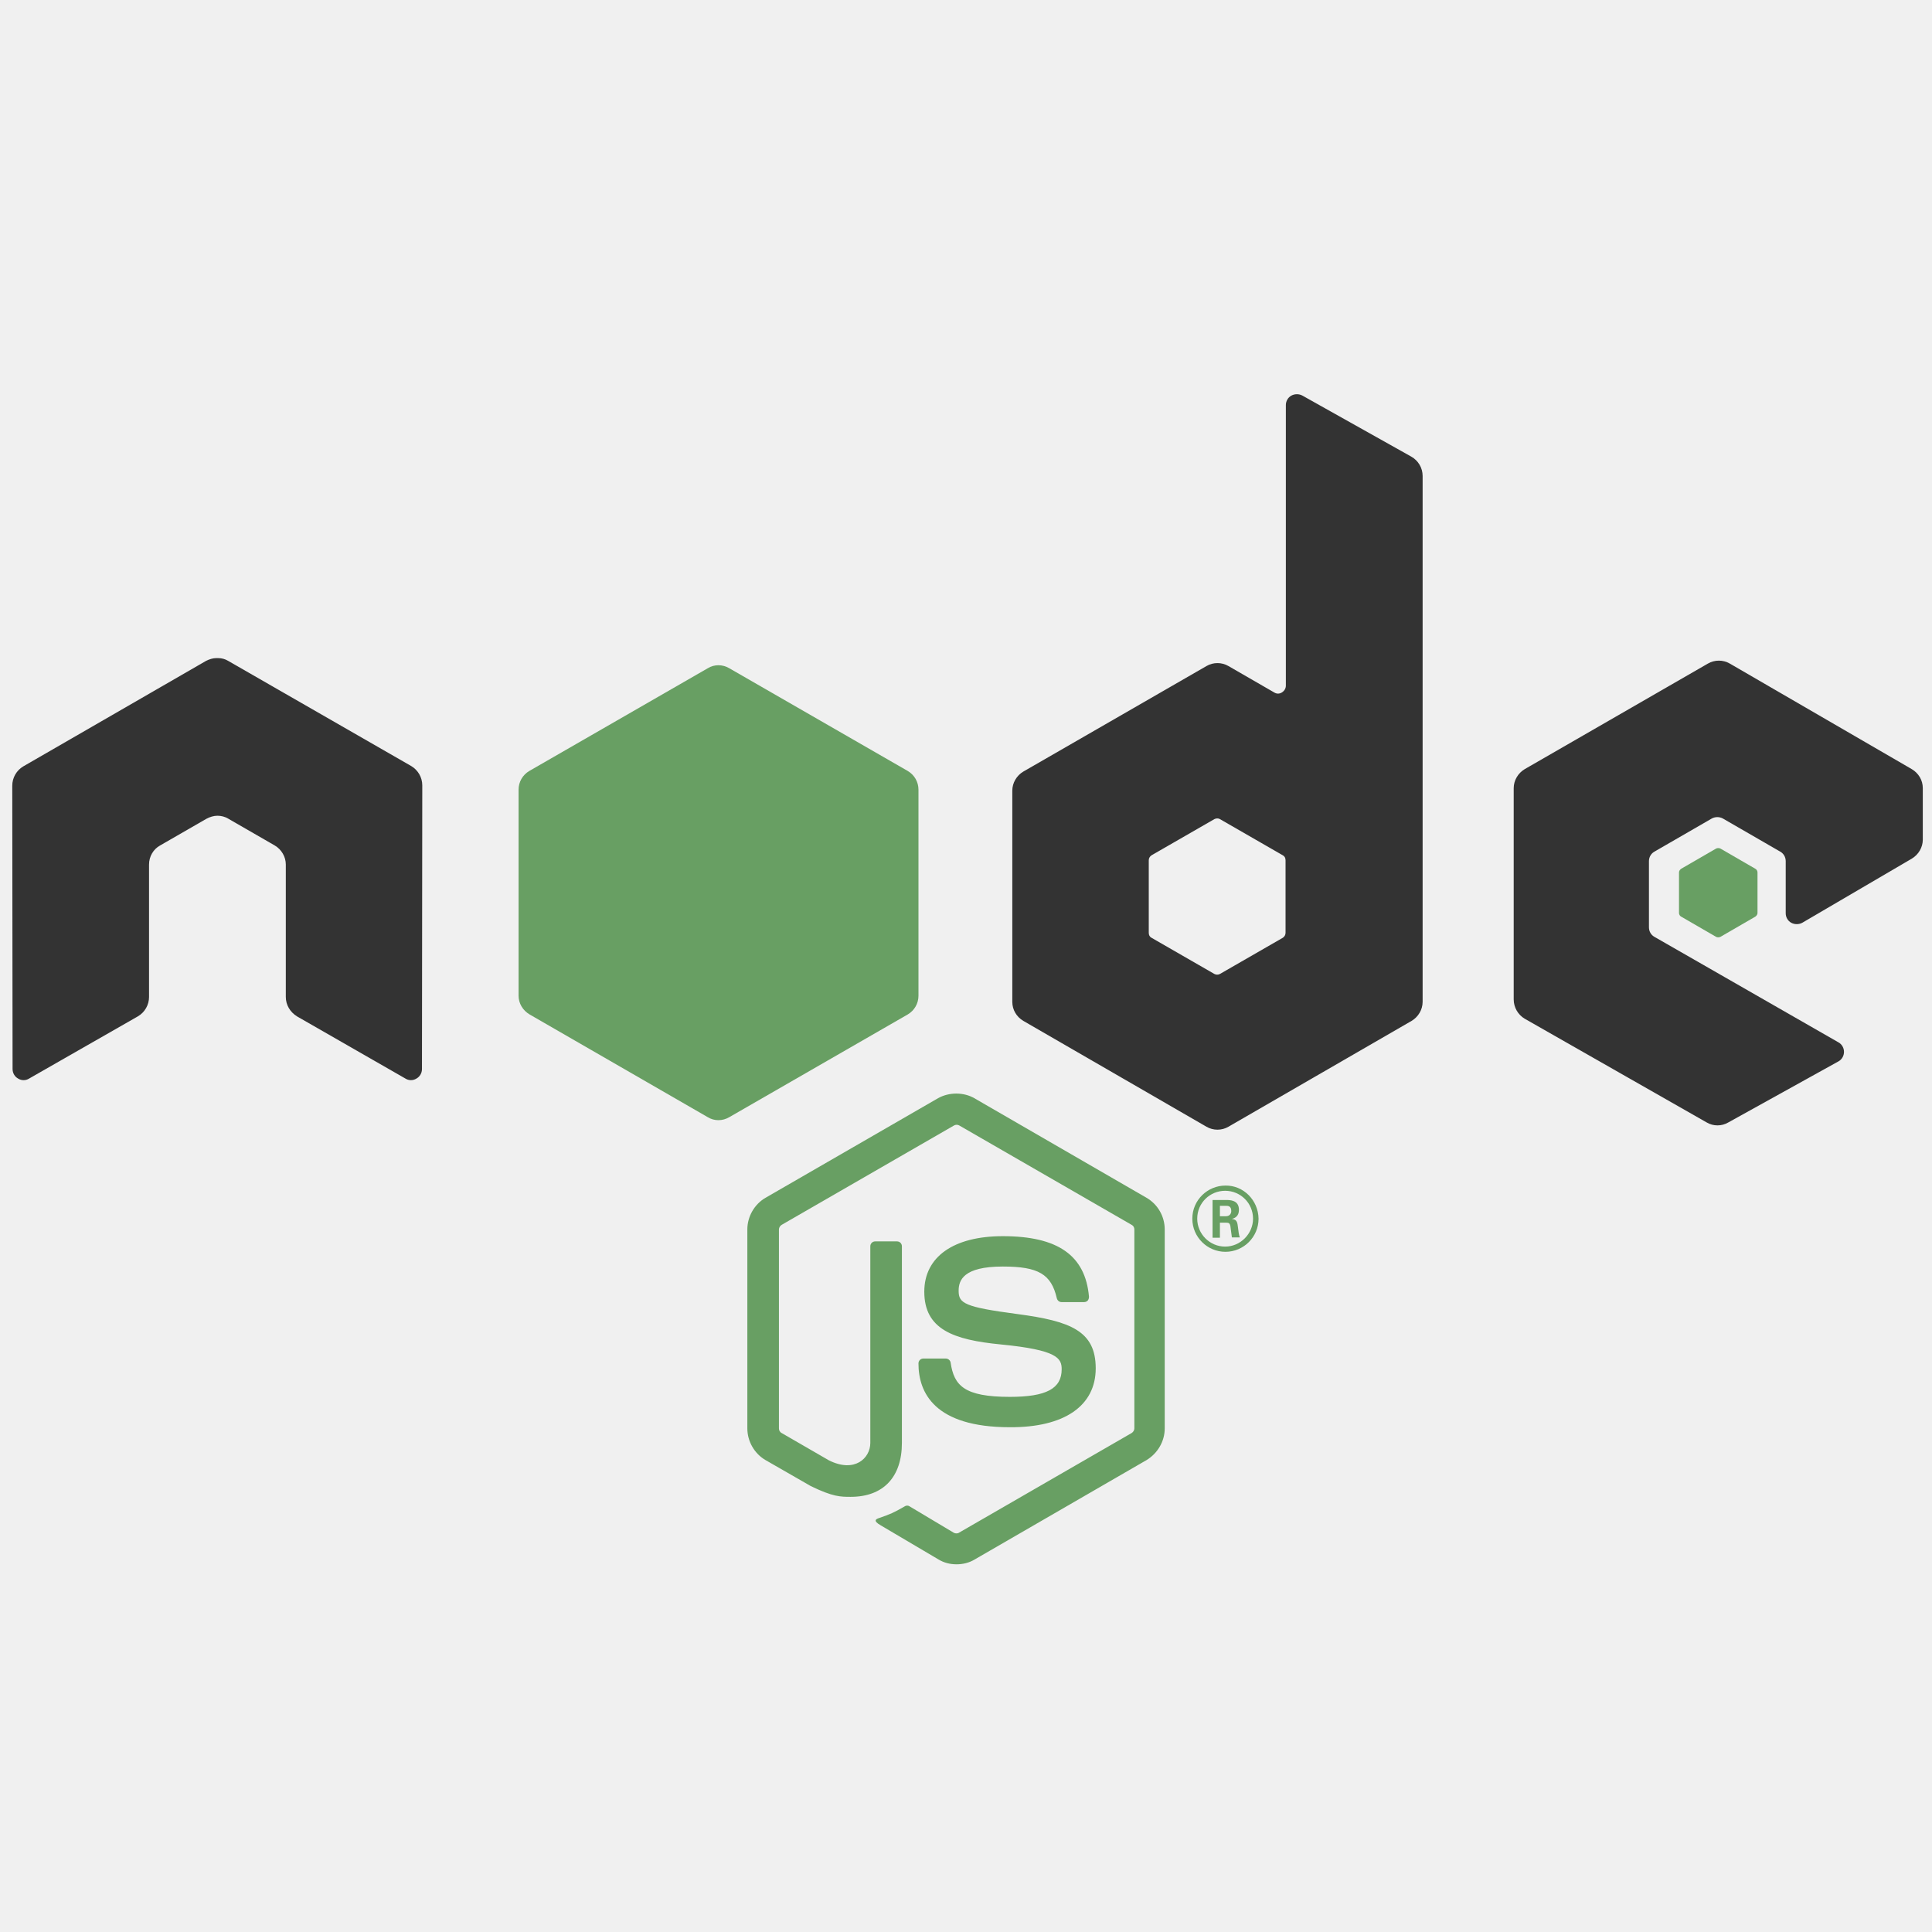
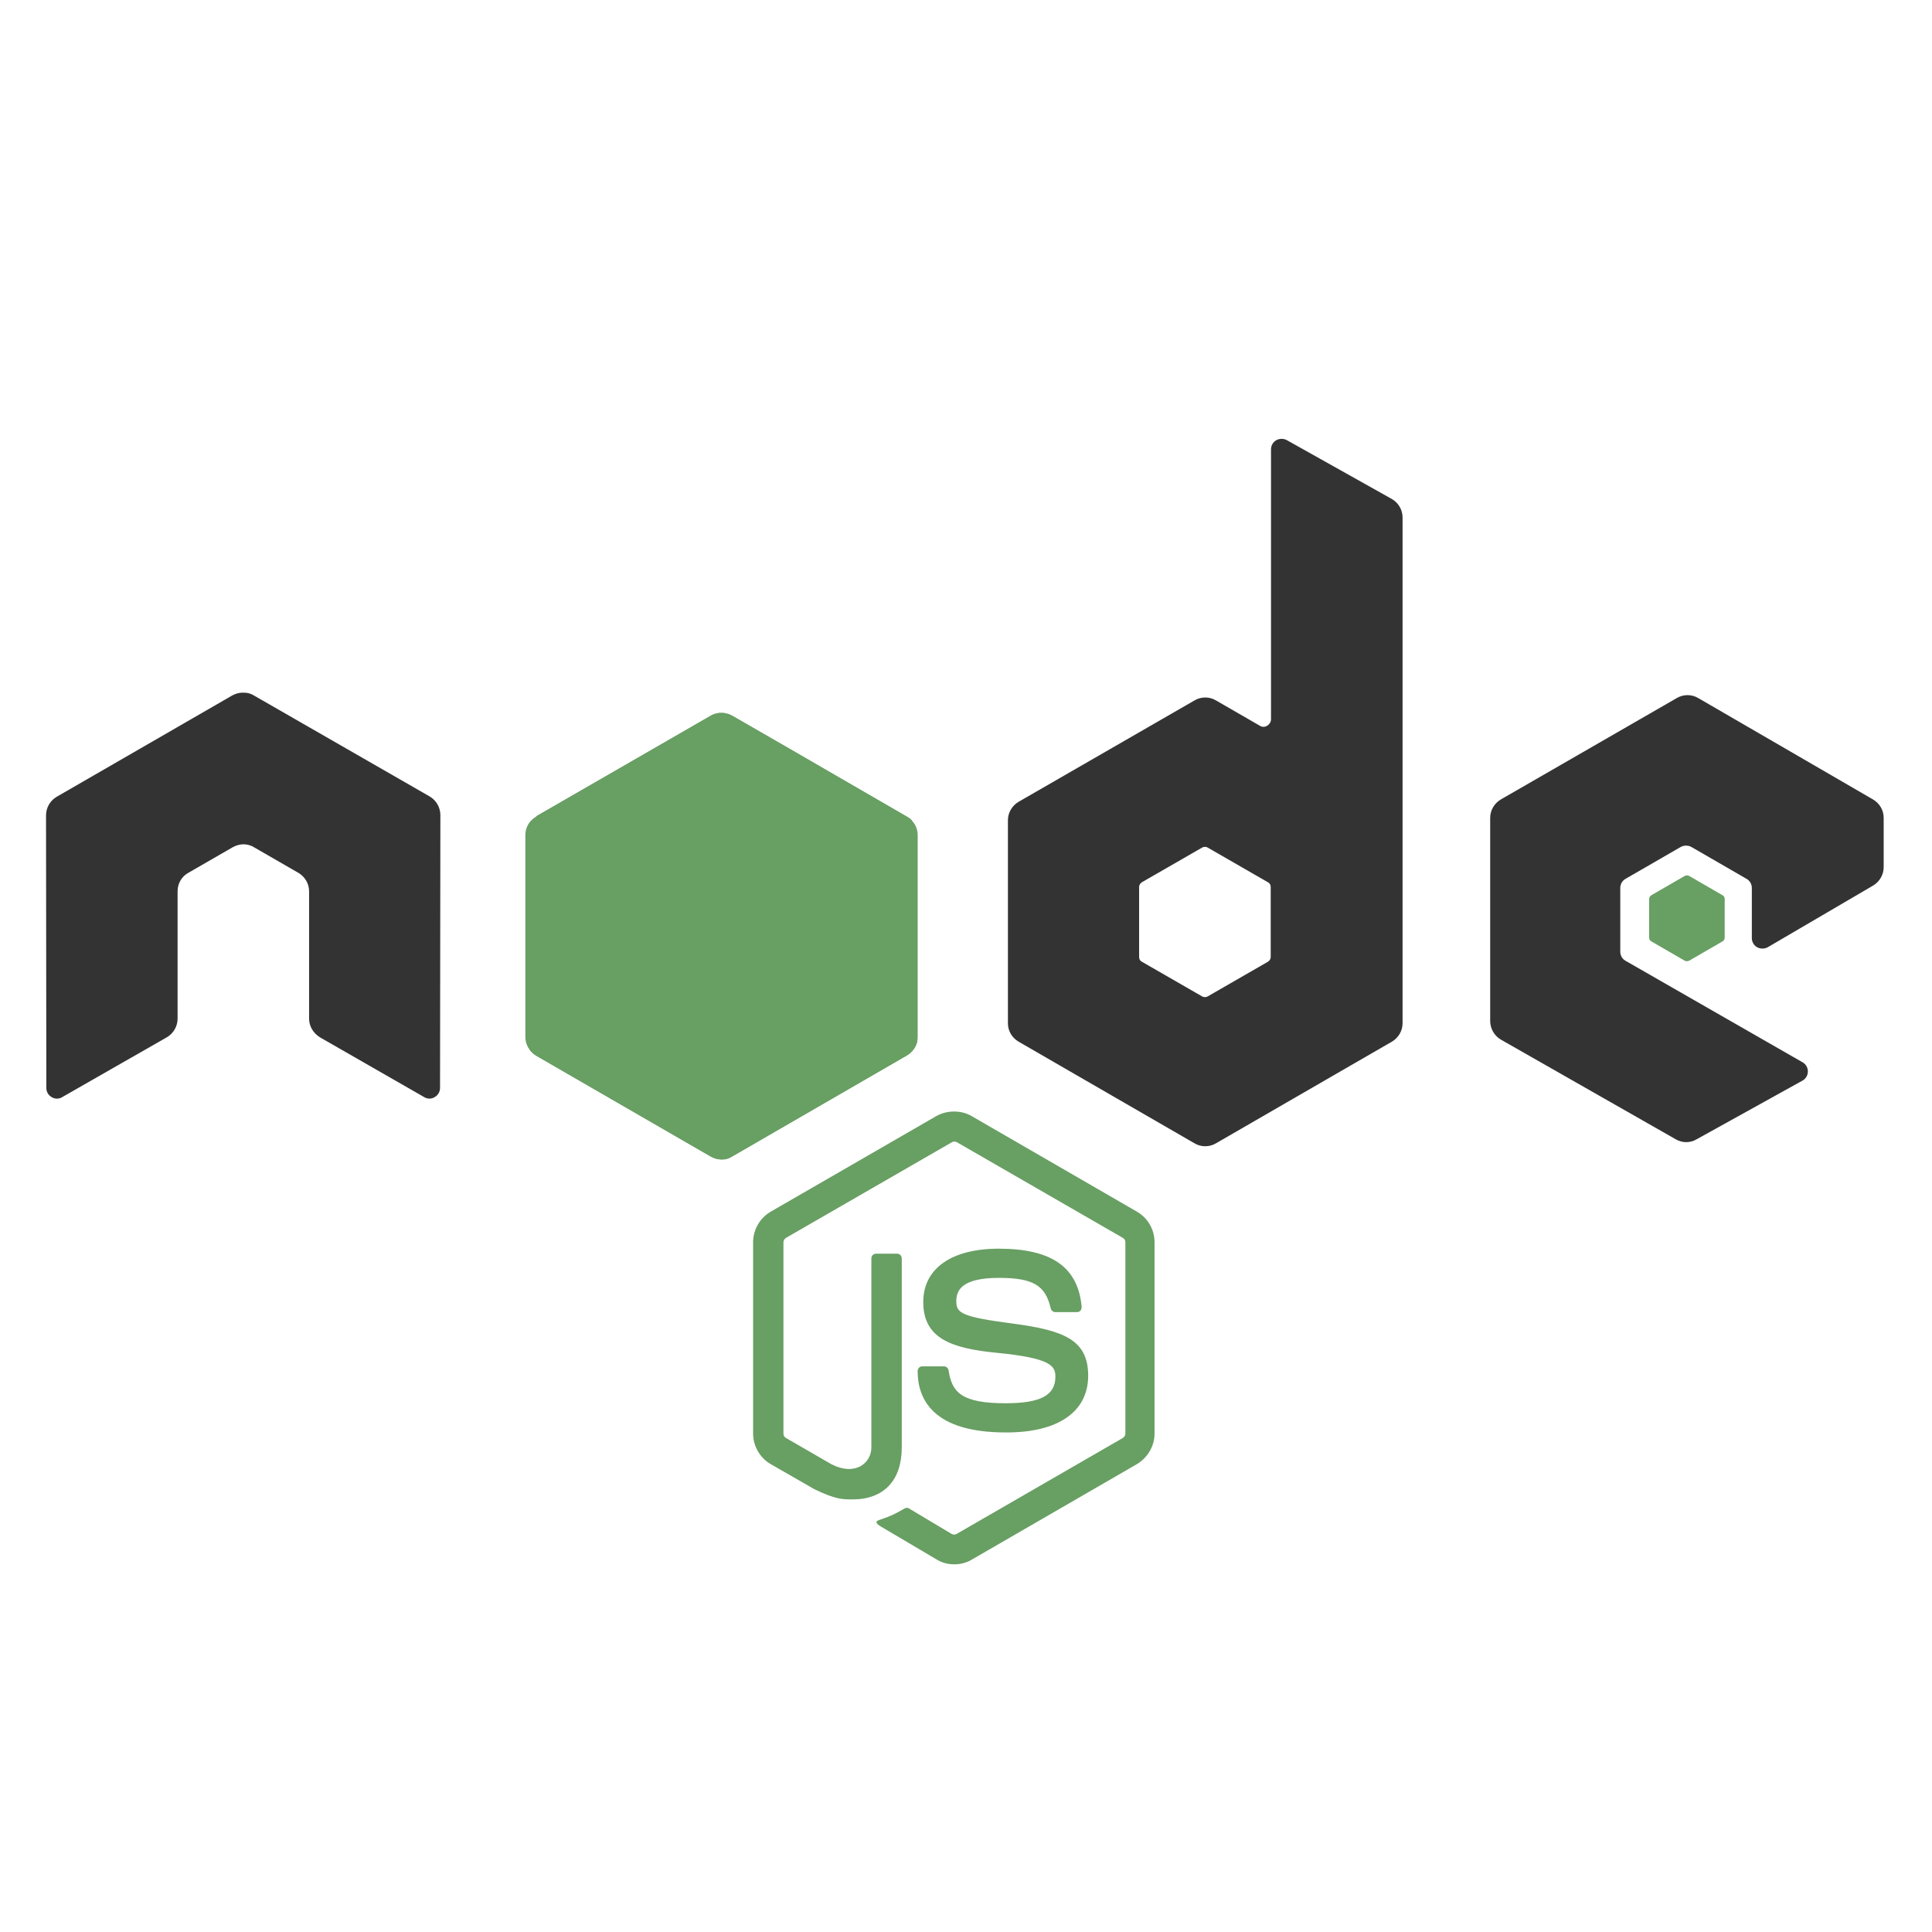
- <svg xmlns="http://www.w3.org/2000/svg" xmlns:xlink="http://www.w3.org/1999/xlink" version="1.1" x="0px" y="0px" viewBox="0 0 630 630" style="enable-background:new 0 0 630 630;" xml:space="preserve">
+ <svg xmlns="http://www.w3.org/2000/svg" xmlns:xlink="http://www.w3.org/1999/xlink" version="1.1" x="0px" y="0px" width="100%" height="100%" viewBox="0 0 630 630" style="enable-background:new 0 0 630 630;" xml:space="preserve">
  <style type="text/css">
- 	.st0{display:none;}
- 	.st1{display:inline;fill:#F7DF1E;}
- 	.st2{display:inline;}
- 	.st3{fill:#61DAFB;}
- 	.st4{fill:#764ABC;}
- 	.st5{fill:#689F63;}
- 	.st6{fill:#333333;}
- 	.st7{display:inline;clip-path:url(#SVGID_2_);}
- 	.st8{clip-path:url(#SVGID_4_);fill:#689F63;}
+ 	.st0{fill:#FFFFFF;}
+ 	.st1{fill:#689F63;}
+ 	.st2{fill:#333333;}
+ 	.st3{clip-path:url(#SVGID_2_);}
+ 	.st4{clip-path:url(#SVGID_4_);}
+ 	.st5{clip-path:url(#SVGID_6_);}
+ 	.st6{clip-path:url(#SVGID_8_);}
+ 	.st7{clip-path:url(#SVGID_10_);}
+ 	.st8{clip-path:url(#SVGID_12_);}
</style>
-   <g id="Layer_1" class="st0">
-     <rect class="st1" width="630" height="630" />
-     <path class="st2" d="M423.2,492.2c12.7,20.7,29.2,36,58.4,36c24.5,0,40.2-12.3,40.2-29.2c0-20.3-16.1-27.5-43.1-39.3l-14.8-6.4   c-42.7-18.2-71.1-41-71.1-89.2c0-44.4,33.8-78.2,86.7-78.2c37.6,0,64.7,13.1,84.2,47.4l-46.1,29.6c-10.1-18.2-21.1-25.4-38.1-25.4   c-17.3,0-28.3,11-28.3,25.4c0,17.8,11,25,36.4,36l14.8,6.3c50.3,21.6,78.7,43.6,78.7,93c0,53.3-41.9,82.5-98.1,82.5   c-55,0-90.5-26.2-107.9-60.5L423.2,492.2z M214.1,497.3c9.3,16.5,17.8,30.5,38.1,30.5c19.5,0,31.7-7.6,31.7-37.2V289.3h59.2v202.1   c0,61.3-35.9,89.2-88.4,89.2c-47.4,0-74.9-24.5-88.8-54.1L214.1,497.3z" />
-   </g>
-   <g id="Layer_2" class="st0">
-     <g class="st2">
-       <path class="st3" d="M625,309.4c0-41-51.3-79.8-129.9-103.8c18.1-80.2,10.1-143.9-25.5-164.3c-8.2-4.8-17.8-7.1-28.2-7.1v28.1    c5.8,0,10.5,1.1,14.4,3.3c17.1,9.8,24.6,47.3,18.8,95.4c-1.4,11.8-3.7,24.3-6.4,37.1c-24.7-6-51.7-10.7-80-13.7    c-17-23.3-34.7-44.5-52.4-63c41.1-38.2,79.7-59.1,105.9-59.1V34l0,0c-34.7,0-80,24.7-125.9,67.6c-45.9-42.6-91.2-67-125.9-67v28.1    c26.1,0,64.8,20.8,105.9,58.7c-17.6,18.5-35.3,39.6-52.1,62.9c-28.5,3-55.5,7.7-80.2,13.9c-2.9-12.6-5-24.8-6.6-36.5    c-5.9-48.1,1.4-85.6,18.4-95.5c3.8-2.3,8.7-3.3,14.5-3.3V34.6l0,0c-10.6,0-20.2,2.3-28.5,7.1c-35.4,20.4-43.4,84.1-25.1,164    C57.7,229.8,6.7,268.5,6.7,309.4c0,41,51.3,79.8,129.9,103.8c-18.1,80.2-10.1,143.9,25.5,164.3c8.2,4.8,17.8,7.1,28.4,7.1    c34.7,0,80-24.7,125.9-67.6c45.9,42.6,91.2,67,125.9,67c10.6,0,20.2-2.3,28.5-7.1c35.4-20.4,43.4-84.1,25.1-164    C574,389,625,350.2,625,309.4z M460.9,225.3c-4.7,16.3-10.5,33-17,49.8c-5.2-10.1-10.6-20.2-16.5-30.2    c-5.8-10.1-12-19.9-18.1-29.5C427.1,218,444.4,221.3,460.9,225.3z M403.2,359.5c-9.8,17-19.9,33.1-30.4,48.1    c-18.8,1.6-37.8,2.5-57,2.5c-19,0-38.1-0.9-56.7-2.4c-10.5-15-20.7-31-30.5-47.9c-9.6-16.5-18.3-33.3-26.2-50.2    c7.8-16.9,16.6-33.8,26.1-50.3c9.8-17,19.9-33.1,30.4-48.1c18.8-1.6,37.8-2.5,57-2.5c19,0,38.1,0.9,56.7,2.4    c10.5,15,20.7,31,30.5,47.9c9.6,16.5,18.3,33.3,26.2,50.2C421.3,326.1,412.6,343,403.2,359.5z M443.9,343.1    c6.8,16.9,12.6,33.8,17.4,50.2c-16.5,4-33.9,7.4-51.9,10.1c6.2-9.7,12.4-19.7,18.1-29.9C433.3,363.4,438.7,353.2,443.9,343.1z     M316.1,477.6c-11.7-12.1-23.4-25.6-35-40.3c11.3,0.5,22.9,0.9,34.7,0.9c11.8,0,23.6-0.3,35-0.9    C339.4,452,327.7,465.5,316.1,477.6z M222.3,403.4c-17.9-2.6-35.2-5.9-51.7-10c4.7-16.3,10.5-33,17-49.8    c5.2,10.1,10.6,20.2,16.5,30.2C210.1,384,216.2,393.8,222.3,403.4z M315.5,141.1c11.7,12.1,23.4,25.6,35,40.3    c-11.3-0.5-22.9-0.9-34.7-0.9c-11.8,0-23.6,0.3-35,0.9C292.2,166.7,303.9,153.2,315.5,141.1z M222.2,215.4    c-6.2,9.7-12.4,19.7-18.1,29.9c-5.8,10.1-11.2,20.2-16.4,30.2c-6.8-16.9-12.6-33.8-17.4-50.2C186.8,221.4,204.2,218,222.2,215.4z     M108.2,373.1c-44.6-19-73.5-44-73.5-63.8s28.9-44.9,73.5-63.8c10.8-4.7,22.7-8.8,34.9-12.7c7.2,24.7,16.6,50.4,28.4,76.8    c-11.6,26.2-20.9,51.8-28,76.4C131,382.1,119.1,377.8,108.2,373.1z M176,553.2c-17.1-9.8-24.6-47.3-18.8-95.4    c1.4-11.8,3.7-24.3,6.4-37.1c24.7,6,51.7,10.7,80,13.7c17,23.3,34.7,44.5,52.4,63c-41.1,38.2-79.7,59.1-105.9,59.1    C184.5,556.5,179.7,555.4,176,553.2z M474.9,457.2c5.9,48.1-1.4,85.6-18.4,95.5c-3.8,2.3-8.7,3.3-14.5,3.3    c-26.1,0-64.8-20.8-105.9-58.7c17.6-18.5,35.3-39.6,52.1-62.9c28.5-3,55.5-7.7,80.2-13.9C471.2,433.3,473.5,445.5,474.9,457.2z     M523.4,373.1c-10.8,4.7-22.7,8.8-34.9,12.7c-7.2-24.7-16.6-50.4-28.4-76.8c11.6-26.2,20.9-51.8,28-76.4    c12.5,3.9,24.3,8.2,35.4,12.9c44.6,19,73.5,44,73.5,63.8C596.9,329.2,568,354.2,523.4,373.1z" />
-       <path class="st3" d="M189.6,34.5L189.6,34.5L189.6,34.5z" />
-       <circle class="st3" cx="315.7" cy="309.4" r="57.6" />
-       <path class="st3" d="M441.2,34.1L441.2,34.1L441.2,34.1z" />
+   <defs>
+ </defs>
+   <rect class="st0" width="630" height="630" />
+   <path class="st1" d="M311.16,510.1c-2.02,0-3.94-0.48-5.67-1.54l-18.08-10.68c-2.69-1.54-1.35-2.02-0.48-2.31  c3.56-1.25,4.33-1.54,8.18-3.75c0.38-0.19,0.96-0.19,1.35,0.1l13.85,8.27c0.48,0.29,1.25,0.29,1.64,0l54.15-31.26  c0.48-0.29,0.87-0.87,0.87-1.44v-62.42c0-0.58-0.29-1.15-0.87-1.44l-54.06-31.16c-0.48-0.29-1.15-0.29-1.64,0l-54.06,31.16  c-0.48,0.29-0.87,0.87-0.87,1.44v62.42c0,0.58,0.29,1.15,0.87,1.44l14.81,8.56c8.08,4.04,12.99-0.67,12.99-5.48v-61.66  c0-0.87,0.67-1.54,1.54-1.54h6.83c0.87,0,1.54,0.67,1.54,1.54v61.66c0,10.77-5.87,16.93-16.06,16.93c-3.17,0-5.58,0-12.5-3.37  l-14.24-8.18c-3.46-2.02-5.67-5.87-5.67-9.91v-62.42c0-4.04,2.21-7.89,5.67-9.91l54.15-31.26c3.46-1.92,7.98-1.92,11.35,0  l54.06,31.26c3.46,2.02,5.67,5.77,5.67,9.91v62.42c0,4.04-2.21,7.79-5.67,9.91l-54.06,31.26C315.1,509.62,313.18,510.1,311.16,510.1  " />
+   <path class="st1" d="M327.89,467.1c-23.66,0-28.66-10.87-28.66-20.01c0-0.87,0.67-1.54,1.54-1.54h7.02c0.77,0,1.44,0.58,1.54,1.35  c1.06,7.12,4.23,10.68,18.56,10.68c11.45,0,16.26-2.6,16.26-8.66c0-3.46-1.35-6.06-19.14-7.79c-14.81-1.44-23.95-4.71-23.95-16.54  c0-10.97,9.23-17.41,24.62-17.41c17.31,0,25.87,6.06,27.03,18.95c0,0.48-0.1,0.87-0.38,1.25c-0.29,0.29-0.67,0.48-1.15,0.48h-7.02  c-0.77,0-1.35-0.48-1.54-1.25c-1.73-7.5-5.77-9.91-16.93-9.91c-12.41,0-13.85,4.33-13.85,7.6c0,3.94,1.73,5.1,18.47,7.31  c16.64,2.21,24.53,5.29,24.53,17.02C354.83,460.37,345.01,467.2,327.89,467.1" />
+   <path class="st2" d="M143.6,265.79c0-2.5-1.35-4.81-3.46-6.06l-57.42-32.99c-0.96-0.58-2.02-0.87-3.17-0.87h-0.58  c-1.06,0-2.21,0.38-3.17,0.87l-57.33,33.09c-2.12,1.25-3.46,3.56-3.46,6.06l0.1,88.88c0,1.25,0.67,2.4,1.73,2.98  c1.06,0.67,2.4,0.67,3.46,0l34.15-19.53c2.12-1.25,3.46-3.56,3.46-6.06V290.6c0-2.5,1.35-4.81,3.46-5.96l14.52-8.37  c1.06-0.58,2.31-0.96,3.46-0.96c1.15,0,2.4,0.29,3.46,0.96l14.52,8.37c2.12,1.25,3.46,3.56,3.46,5.96v41.55  c0,2.5,1.35,4.71,3.46,6.06l34.05,19.53c1.06,0.67,2.4,0.67,3.46,0c1.06-0.58,1.73-1.73,1.73-2.98L143.6,265.79z M414.36,312.05  c0,0.58-0.29,1.15-0.87,1.54l-19.72,11.35c-0.58,0.29-1.15,0.29-1.73,0l-19.72-11.35c-0.58-0.29-0.87-0.87-0.87-1.54v-22.8  c0-0.58,0.29-1.15,0.87-1.54l19.72-11.35c0.58-0.29,1.25-0.29,1.73,0l19.72,11.35c0.58,0.29,0.87,0.87,0.87,1.54V312.05z   M419.65,143.54c-1.06-0.58-2.4-0.58-3.46,0s-1.73,1.73-1.73,2.98v88.01c0,0.87-0.48,1.64-1.25,2.12c-0.77,0.48-1.64,0.48-2.4,0  l-14.33-8.27c-2.12-1.25-4.81-1.25-6.93,0l-57.42,33.09c-2.12,1.25-3.46,3.56-3.46,5.96v66.27c0,2.5,1.35,4.71,3.46,5.96  l57.42,33.18c2.12,1.25,4.81,1.25,6.93,0l57.42-33.18c2.12-1.25,3.46-3.56,3.46-5.96V168.74c0-2.5-1.35-4.81-3.56-6.06  L419.65,143.54z M610.78,288.78c2.12-1.25,3.46-3.56,3.46-5.96v-16.16c0-2.5-1.35-4.71-3.46-5.96l-57.04-33.09  c-2.12-1.25-4.81-1.25-6.93,0l-57.42,33.09c-2.12,1.25-3.46,3.56-3.46,5.96v66.27c0,2.5,1.35,4.81,3.46,6.06l57.04,32.51  c2.12,1.25,4.71,1.25,6.83,0l34.53-19.14c1.06-0.58,1.73-1.73,1.73-2.98c0-1.25-0.67-2.4-1.73-2.98l-57.71-33.09  c-1.06-0.58-1.73-1.73-1.73-2.98v-20.78c0-1.25,0.67-2.4,1.73-2.98l17.99-10.39c1.06-0.58,2.4-0.58,3.46,0l17.99,10.39  c1.06,0.58,1.73,1.73,1.73,2.98v16.35c0,1.25,0.67,2.4,1.73,2.98s2.4,0.58,3.46,0L610.78,288.78z" />
+   <path class="st1" d="M549.41,285.6c0.38-0.19,0.96-0.19,1.35,0l10.97,6.35c0.38,0.19,0.67,0.67,0.67,1.15v12.7  c0,0.48-0.29,0.87-0.67,1.15l-10.97,6.35c-0.38,0.19-0.96,0.19-1.35,0l-10.97-6.35c-0.38-0.19-0.67-0.67-0.67-1.15v-12.7  c0-0.48,0.29-0.87,0.67-1.15L549.41,285.6z" />
+   <g>
+     <g>
+       <defs>
+         <path id="SVGID_1_" d="M231.9,233.33l-57.13,32.99c-2.12,1.25-3.46,3.46-3.46,5.96v65.89c0,2.5,1.35,4.71,3.46,5.96l57.04,32.99     c2.12,1.25,4.81,1.25,6.93,0l57.04-32.99c2.12-1.25,3.46-3.46,3.46-5.96v-65.89c0-2.5-1.35-4.71-3.46-5.96l-57.04-32.9     c-1.06-0.58-2.31-0.96-3.46-0.96C234.11,232.47,232.86,232.76,231.9,233.33" />
+       </defs>
+       <use xlink:href="#SVGID_1_" style="overflow:visible;fill:#689F63;" />
+       <clipPath id="SVGID_2_">
+         <use xlink:href="#SVGID_1_" style="overflow:visible;" />
+       </clipPath>
+       <g transform="translate(-78.306 -164.016)" class="st3">
+         <path class="st1" d="M510.56,582.51l-160.82-78.87l-82.43,168.23l160.82,78.87L510.56,582.51z" />
+       </g>
    </g>
  </g>
-   <g id="Layer_3" class="st0">
-     <g class="st2">
-       <path class="st4" d="M434.5,424.7c22.8-2.4,40-22,39.3-45.5c-0.8-23.6-20.4-42.4-44-42.4h-1.6c-24.3,0.8-43.2,21.2-42.4,45.5    c0.8,11.8,5.5,22,12.6,29c-26.7,52.6-67.5,91.1-128.8,123.3c-41.6,22-84.8,29.8-128,24.3c-35.3-4.7-62.8-20.4-80.1-46.3    c-25.1-38.5-27.5-80.1-6.3-121.7c14.9-29.8,38.5-51.8,53.4-62.8c-3.1-10.2-7.9-27.5-10.2-40C-15.4,370.5-3.6,482,30.9,534.6    c25.9,39.3,78.5,63.6,136.6,63.6c15.7,0,31.4-1.6,47.1-5.5C315.1,573.1,391.3,513.4,434.5,424.7z M572.7,327.3    C513,257.5,425.1,219,324.6,219H312c-7.1-14.1-22-23.6-38.5-23.6H272c-24.3,0.8-43.2,21.2-42.4,45.5c0.8,23.6,20.4,42.4,44,42.4    h1.6c17.3-0.8,32.2-11.8,38.5-26.7h14.1c59.7,0,116.2,17.3,167.2,51c39.3,25.9,67.5,59.7,83.2,100.5c13.3,33,12.6,65.2-1.6,92.6    c-22,41.6-58.9,64.4-107.6,64.4c-31.4,0-61.2-9.4-76.9-16.5c-8.6,7.9-24.3,20.4-35.3,28.3c33.8,15.7,68.3,24.3,101.3,24.3    c75.4,0,131.1-41.6,152.3-83.2C633.1,472.6,631.5,394.1,572.7,327.3z M173.8,438c0.8,23.6,20.4,42.4,44,42.4h1.6    c24.3-0.8,43.2-21.2,42.4-45.5c-0.8-23.6-20.4-42.4-44-42.4h-1.6c-1.6,0-3.9,0-5.5,0.8c-32.2-53.4-45.5-111.5-40.8-174.3    c3.1-47.1,18.8-87.9,46.3-121.7c22.8-29,66.7-43.2,96.6-44C396,51.8,431.3,155.4,433.7,197c10.2,2.4,27.5,7.9,39.3,11.8    C463.5,81.6,385,15.7,309.6,15.7c-70.7,0-135.8,51-161.7,126.4c-36.1,100.5-12.6,197.1,31.4,273.2    C175.4,420.8,173,429.4,173.8,438z" />
+   <g>
+     <g>
+       <defs>
+         <path id="SVGID_3_" d="M172.75,342.41c0.58,0.67,1.25,1.35,2.02,1.83l48.96,28.28l8.18,4.71c1.25,0.67,2.6,0.96,3.94,0.87     c0.48,0,0.87-0.1,1.35-0.29l60.21-110.23c-0.48-0.48-0.96-0.96-1.64-1.25l-37.32-21.64l-19.72-11.35     c-0.58-0.29-1.15-0.58-1.83-0.67L172.75,342.41z" />
+       </defs>
+       <use xlink:href="#SVGID_3_" style="overflow:visible;fill:#689F63;" />
+       <clipPath id="SVGID_4_">
+         <use xlink:href="#SVGID_3_" style="overflow:visible;" />
+       </clipPath>
+       <g transform="translate(-78.306 -164.016)" class="st4">
+         <path class="st1" d="M256.82,605.78l113.6,153.71l150.15-111l-113.6-153.61L256.82,605.78z" />
+       </g>
    </g>
  </g>
-   <g id="Layer_4">
-     <path class="st5" d="M311.9,510.1c-2.1,0-4.1-0.5-5.9-1.6l-18.8-11.1c-2.8-1.6-1.4-2.1-0.5-2.4c3.7-1.3,4.5-1.6,8.5-3.9   c0.4-0.2,1-0.2,1.4,0.1l14.4,8.6c0.5,0.3,1.3,0.3,1.7,0l56.3-32.5c0.5-0.3,0.9-0.9,0.9-1.5v-64.9c0-0.6-0.3-1.2-0.9-1.5l-56.2-32.4   c-0.5-0.3-1.2-0.3-1.7,0l-56.2,32.4c-0.5,0.3-0.9,0.9-0.9,1.5v64.9c0,0.6,0.3,1.2,0.9,1.5l15.4,8.9c8.4,4.2,13.5-0.7,13.5-5.7   v-64.1c0-0.9,0.7-1.6,1.6-1.6h7.1c0.9,0,1.6,0.7,1.6,1.6v64.1c0,11.2-6.1,17.6-16.7,17.6c-3.3,0-5.8,0-13-3.5l-14.8-8.5   c-3.6-2.1-5.9-6.1-5.9-10.3v-64.9c0-4.2,2.3-8.2,5.9-10.3l56.3-32.5c3.6-2,8.3-2,11.8,0l56.2,32.5c3.6,2.1,5.9,6,5.9,10.3v64.9   c0,4.2-2.3,8.1-5.9,10.3l-56.2,32.5C316,509.6,314,510.1,311.9,510.1" />
-     <path class="st5" d="M329.3,465.4c-24.6,0-29.8-11.3-29.8-20.8c0-0.9,0.7-1.6,1.6-1.6h7.3c0.8,0,1.5,0.6,1.6,1.4   c1.1,7.4,4.4,11.1,19.3,11.1c11.9,0,16.9-2.7,16.9-9c0-3.6-1.4-6.3-19.9-8.1c-15.4-1.5-24.9-4.9-24.9-17.2   c0-11.4,9.6-18.1,25.6-18.1c18,0,26.9,6.3,28.1,19.7c0,0.5-0.1,0.9-0.4,1.3c-0.3,0.3-0.7,0.5-1.2,0.5h-7.3c-0.8,0-1.4-0.5-1.6-1.3   c-1.8-7.8-6-10.3-17.6-10.3c-12.9,0-14.4,4.5-14.4,7.9c0,4.1,1.8,5.3,19.2,7.6c17.3,2.3,25.5,5.5,25.5,17.7   C357.3,458.4,347.1,465.5,329.3,465.4 M397.8,396.6h1.9c1.5,0,1.8-1.1,1.8-1.7c0-1.7-1.1-1.7-1.8-1.7h-1.9L397.8,396.6z    M395.5,391.3h4.2c1.4,0,4.3,0,4.3,3.2c0,2.2-1.4,2.7-2.3,3c1.7,0.1,1.8,1.2,2,2.8c0.1,1,0.3,2.6,0.6,3.2h-2.6   c-0.1-0.6-0.5-3.7-0.5-3.8c-0.2-0.7-0.4-1-1.3-1h-2.1v4.9h-2.4V391.3z M390.4,397.4c0,5,4.1,9.1,9.1,9.1c5,0,9.1-4.2,9.1-9.1   c0-5.1-4.1-9.1-9.1-9.1C394.6,388.3,390.4,392.2,390.4,397.4 M410.4,397.4c0,6-4.9,10.8-10.8,10.8c-5.9,0-10.8-4.8-10.8-10.8   c0-6.1,5-10.8,10.8-10.8C405.4,386.5,410.3,391.3,410.4,397.4" />
-     <path class="st6" d="M137.7,256.1c0-2.6-1.4-5-3.6-6.3l-59.7-34.3c-1-0.6-2.1-0.9-3.3-0.9h-0.6c-1.1,0-2.3,0.4-3.3,0.9L7.6,249.9   c-2.2,1.3-3.6,3.7-3.6,6.3l0.1,92.4c0,1.3,0.7,2.5,1.8,3.1c1.1,0.7,2.5,0.7,3.6,0L45,331.4c2.2-1.3,3.6-3.7,3.6-6.3v-43.2   c0-2.6,1.4-5,3.6-6.2l15.1-8.7c1.1-0.6,2.4-1,3.6-1c1.2,0,2.5,0.3,3.6,1l15.1,8.7c2.2,1.3,3.6,3.7,3.6,6.2v43.2   c0,2.6,1.4,4.9,3.6,6.3l35.4,20.3c1.1,0.7,2.5,0.7,3.6,0c1.1-0.6,1.8-1.8,1.8-3.1L137.7,256.1z M419.2,304.2c0,0.6-0.3,1.2-0.9,1.6   l-20.5,11.8c-0.6,0.3-1.2,0.3-1.8,0l-20.5-11.8c-0.6-0.3-0.9-0.9-0.9-1.6v-23.7c0-0.6,0.3-1.2,0.9-1.6l20.5-11.8   c0.6-0.3,1.3-0.3,1.8,0l20.5,11.8c0.6,0.3,0.9,0.9,0.9,1.6L419.2,304.2z M424.7,129c-1.1-0.6-2.5-0.6-3.6,0   c-1.1,0.6-1.8,1.8-1.8,3.1v91.5c0,0.9-0.5,1.7-1.3,2.2c-0.8,0.5-1.7,0.5-2.5,0l-14.9-8.6c-2.2-1.3-5-1.3-7.2,0l-59.7,34.4   c-2.2,1.3-3.6,3.7-3.6,6.2v68.9c0,2.6,1.4,4.9,3.6,6.2l59.7,34.5c2.2,1.3,5,1.3,7.2,0l59.7-34.5c2.2-1.3,3.6-3.7,3.6-6.2V155.2   c0-2.6-1.4-5-3.7-6.3L424.7,129z M623.4,280c2.2-1.3,3.6-3.7,3.6-6.2V257c0-2.6-1.4-4.9-3.6-6.2l-59.3-34.4c-2.2-1.3-5-1.3-7.2,0   l-59.7,34.4c-2.2,1.3-3.6,3.7-3.6,6.2v68.9c0,2.6,1.4,5,3.6,6.3l59.3,33.8c2.2,1.3,4.9,1.3,7.1,0l35.9-19.9   c1.1-0.6,1.8-1.8,1.8-3.1s-0.7-2.5-1.8-3.1l-60-34.4c-1.1-0.6-1.8-1.8-1.8-3.1v-21.6c0-1.3,0.7-2.5,1.8-3.1l18.7-10.8   c1.1-0.6,2.5-0.6,3.6,0l18.7,10.8c1.1,0.6,1.8,1.8,1.8,3.1v17c0,1.3,0.7,2.5,1.8,3.1c1.1,0.6,2.5,0.6,3.6,0L623.4,280z" />
-     <path class="st5" d="M559.6,276.7c0.4-0.2,1-0.2,1.4,0l11.4,6.6c0.4,0.2,0.7,0.7,0.7,1.2v13.2c0,0.5-0.3,0.9-0.7,1.2l-11.4,6.6   c-0.4,0.2-1,0.2-1.4,0l-11.4-6.6c-0.4-0.2-0.7-0.7-0.7-1.2v-13.2c0-0.5,0.3-0.9,0.7-1.2L559.6,276.7z" />
-     <path class="st5" d="M230.8,217.9c2.1-1.3,4.8-1.3,7,0l58.2,33.5c2.2,1.3,3.5,3.6,3.5,6.1v67.2c0,2.5-1.3,4.8-3.5,6.1l-58.2,33.5   c-2.2,1.3-4.9,1.3-7,0l-58.1-33.5c-2.2-1.3-3.6-3.6-3.6-6.1v-67.2c0-2.5,1.3-4.8,3.5-6.1L230.8,217.9z" />
-     <g class="st0">
+   <g>
+     <g>
      <defs>
-         <path id="SVGID_1_" d="M230.4,216.7L171,251c-2.2,1.3-3.6,3.6-3.6,6.2v68.5c0,2.6,1.4,4.9,3.6,6.2l59.3,34.3c2.2,1.3,5,1.3,7.2,0     l59.3-34.3c2.2-1.3,3.6-3.6,3.6-6.2v-68.5c0-2.6-1.4-4.9-3.6-6.2l-59.3-34.2c-1.1-0.6-2.4-1-3.6-1     C232.7,215.8,231.4,216.1,230.4,216.7" />
+         <path id="SVGID_5_" d="M234.59,232.47c-0.96,0.1-1.92,0.38-2.79,0.87l-56.94,32.8L236.32,378c0.87-0.1,1.73-0.38,2.4-0.87     l57.04-32.99c1.73-1.06,2.98-2.79,3.37-4.71l-62.52-106.86c-0.48-0.1-0.96-0.1-1.44-0.1     C234.98,232.47,234.88,232.47,234.59,232.47" />
      </defs>
-       <use xlink:href="#SVGID_1_" style="display:inline;overflow:visible;fill:#689F63;" />
-       <clipPath id="SVGID_2_" class="st2">
-         <use xlink:href="#SVGID_1_" style="overflow:visible;" />
+       <use xlink:href="#SVGID_5_" style="overflow:visible;fill:#689F63;" />
+       <clipPath id="SVGID_6_">
+         <use xlink:href="#SVGID_5_" style="overflow:visible;" />
      </clipPath>
-       <g transform="translate(-78.306 -164.016)" class="st7">
-         <g>
-           <g>
-             <defs>
-               <path id="SVGID_3_" d="M438.7,409.2l-167.2-82l-85.7,174.9l167.2,82L438.7,409.2z" />
-             </defs>
-             <use xlink:href="#SVGID_3_" style="overflow:visible;fill:#689F63;" />
-             <clipPath id="SVGID_4_">
-               <use xlink:href="#SVGID_3_" style="overflow:visible;" />
-             </clipPath>
-             <polygon class="st8" points="438.7,474.3 185.8,350.3 185.8,327.2 438.7,327.2      " />
-             <polygon class="st8" points="438.7,476.1 185.8,352.2 185.8,350.3 438.7,474.3      " />
-             <polygon class="st8" points="438.7,478 185.8,354 185.8,352.2 438.7,476.1      " />
-             <polygon class="st8" points="438.7,479.9 185.8,355.9 185.8,354 438.7,478      " />
-             <polygon class="st8" points="438.7,481.8 185.8,357.8 185.8,355.9 438.7,479.9      " />
-             <polygon class="st8" points="438.7,483.7 185.8,359.7 185.8,357.8 438.7,481.8      " />
-             <polygon class="st8" points="438.7,485.6 185.8,361.6 185.8,359.7 438.7,483.7      " />
-             <polygon class="st8" points="438.7,487.5 185.8,363.5 185.8,361.6 438.7,485.6      " />
-             <polygon class="st8" points="438.7,489.3 185.8,365.4 185.8,363.5 438.7,487.5      " />
-             <polygon class="st8" points="438.7,491.2 185.8,367.2 185.8,365.4 438.7,489.3      " />
-             <polygon class="st8" points="438.7,493.1 185.8,369.1 185.8,367.2 438.7,491.2      " />
-             <polygon class="st8" points="438.7,495 185.8,371 185.8,369.1 438.7,493.1      " />
-             <polygon class="st8" points="438.7,496.9 185.8,372.9 185.8,371 438.7,495      " />
-             <polygon class="st8" points="438.7,498.8 185.8,374.8 185.8,372.9 438.7,496.9      " />
-             <polygon class="st8" points="438.7,500.7 185.8,376.7 185.8,374.8 438.7,498.8      " />
-             <polygon class="st8" points="438.7,502.5 185.8,378.6 185.8,376.7 438.7,500.7      " />
-             <polygon class="st8" points="438.7,504.4 185.8,380.5 185.8,378.6 438.7,502.5      " />
-             <polygon class="st8" points="438.7,506.3 185.8,382.3 185.8,380.5 438.7,504.4      " />
-             <polygon class="st8" points="438.7,508.2 185.8,384.2 185.8,382.3 438.7,506.3      " />
-             <polygon class="st8" points="438.7,510.1 185.8,386.1 185.8,384.2 438.7,508.2      " />
-             <polygon class="st8" points="438.7,512 185.8,388 185.8,386.1 438.7,510.1      " />
-             <polygon class="st8" points="438.7,513.9 185.8,389.9 185.8,388 438.7,512      " />
-             <polygon class="st8" points="438.7,515.7 185.8,391.8 185.8,389.9 438.7,513.9      " />
-             <polygon class="st8" points="438.7,517.6 185.8,393.7 185.8,391.8 438.7,515.7      " />
-             <polygon class="st8" points="438.7,520.1 185.8,396.2 185.8,393.7 438.7,517.6      " />
-             <polygon class="st8" points="438.7,522.6 185.8,398.7 185.8,396.2 438.7,520.1      " />
-             <polygon class="st8" points="438.7,525.1 185.8,401.2 185.8,398.7 438.7,522.6      " />
-             <polygon class="st8" points="438.7,527.6 185.8,403.7 185.8,401.2 438.7,525.1      " />
-             <polygon class="st8" points="438.7,530.1 185.8,406.2 185.8,403.7 438.7,527.6      " />
-             <polygon class="st8" points="438.7,532.6 185.8,408.7 185.8,406.2 438.7,530.1      " />
-             <polygon class="st8" points="438.7,535.2 185.8,411.2 185.8,408.7 438.7,532.6      " />
-             <polygon class="st8" points="438.7,537.7 185.8,413.7 185.8,411.2 438.7,535.2      " />
-             <polygon class="st8" points="438.7,540.2 185.8,416.2 185.8,413.7 438.7,537.7      " />
-             <polygon class="st8" points="438.7,542.7 185.8,418.7 185.8,416.2 438.7,540.2      " />
-             <polygon class="st8" points="438.7,545.2 185.8,421.2 185.8,418.7 438.7,542.7      " />
-             <polygon class="st8" points="438.7,547.7 185.8,423.7 185.8,421.2 438.7,545.2      " />
-             <polygon class="st8" points="438.7,550.2 185.8,426.2 185.8,423.7 438.7,547.7      " />
-             <polygon class="st8" points="438.7,552.7 185.8,428.7 185.8,426.2 438.7,550.2      " />
-             <polygon class="st8" points="438.7,555.2 185.8,431.2 185.8,428.7 438.7,552.7      " />
-             <polygon class="st8" points="438.7,557.7 185.8,433.7 185.8,431.2 438.7,555.2      " />
-             <polygon class="st8" points="438.7,560.2 185.8,436.2 185.8,433.7 438.7,557.7      " />
-             <polygon class="st8" points="438.7,562.7 185.8,438.7 185.8,436.2 438.7,560.2      " />
-             <polygon class="st8" points="438.7,565.2 185.8,441.2 185.8,438.7 438.7,562.7      " />
-             <polygon class="st8" points="438.7,567.7 185.8,443.7 185.8,441.2 438.7,565.2      " />
-             <polygon class="st8" points="438.7,570.2 185.8,446.2 185.8,443.7 438.7,567.7      " />
-             <polygon class="st8" points="438.7,572.7 185.8,448.7 185.8,446.2 438.7,570.2      " />
-             <polygon class="st8" points="438.7,575.2 185.8,451.2 185.8,448.7 438.7,572.7      " />
-             <polygon class="st8" points="438.7,577.7 185.8,453.7 185.8,451.2 438.7,575.2      " />
-             <polygon class="st8" points="438.7,580.2 185.8,456.2 185.8,453.7 438.7,577.7      " />
-             <polygon class="st8" points="438.7,582.7 185.8,458.7 185.8,456.2 438.7,580.2      " />
-             <polygon class="st8" points="185.8,458.7 438.7,582.7 438.7,584.1 185.8,584.1      " />
-           </g>
-         </g>
+       <g transform="translate(-78.306 -164.016)" class="st5">
+         <path class="st1" d="M328.58,554.23v145.53h124.18V554.23H328.58z" />
      </g>
    </g>
  </g>
</svg>
